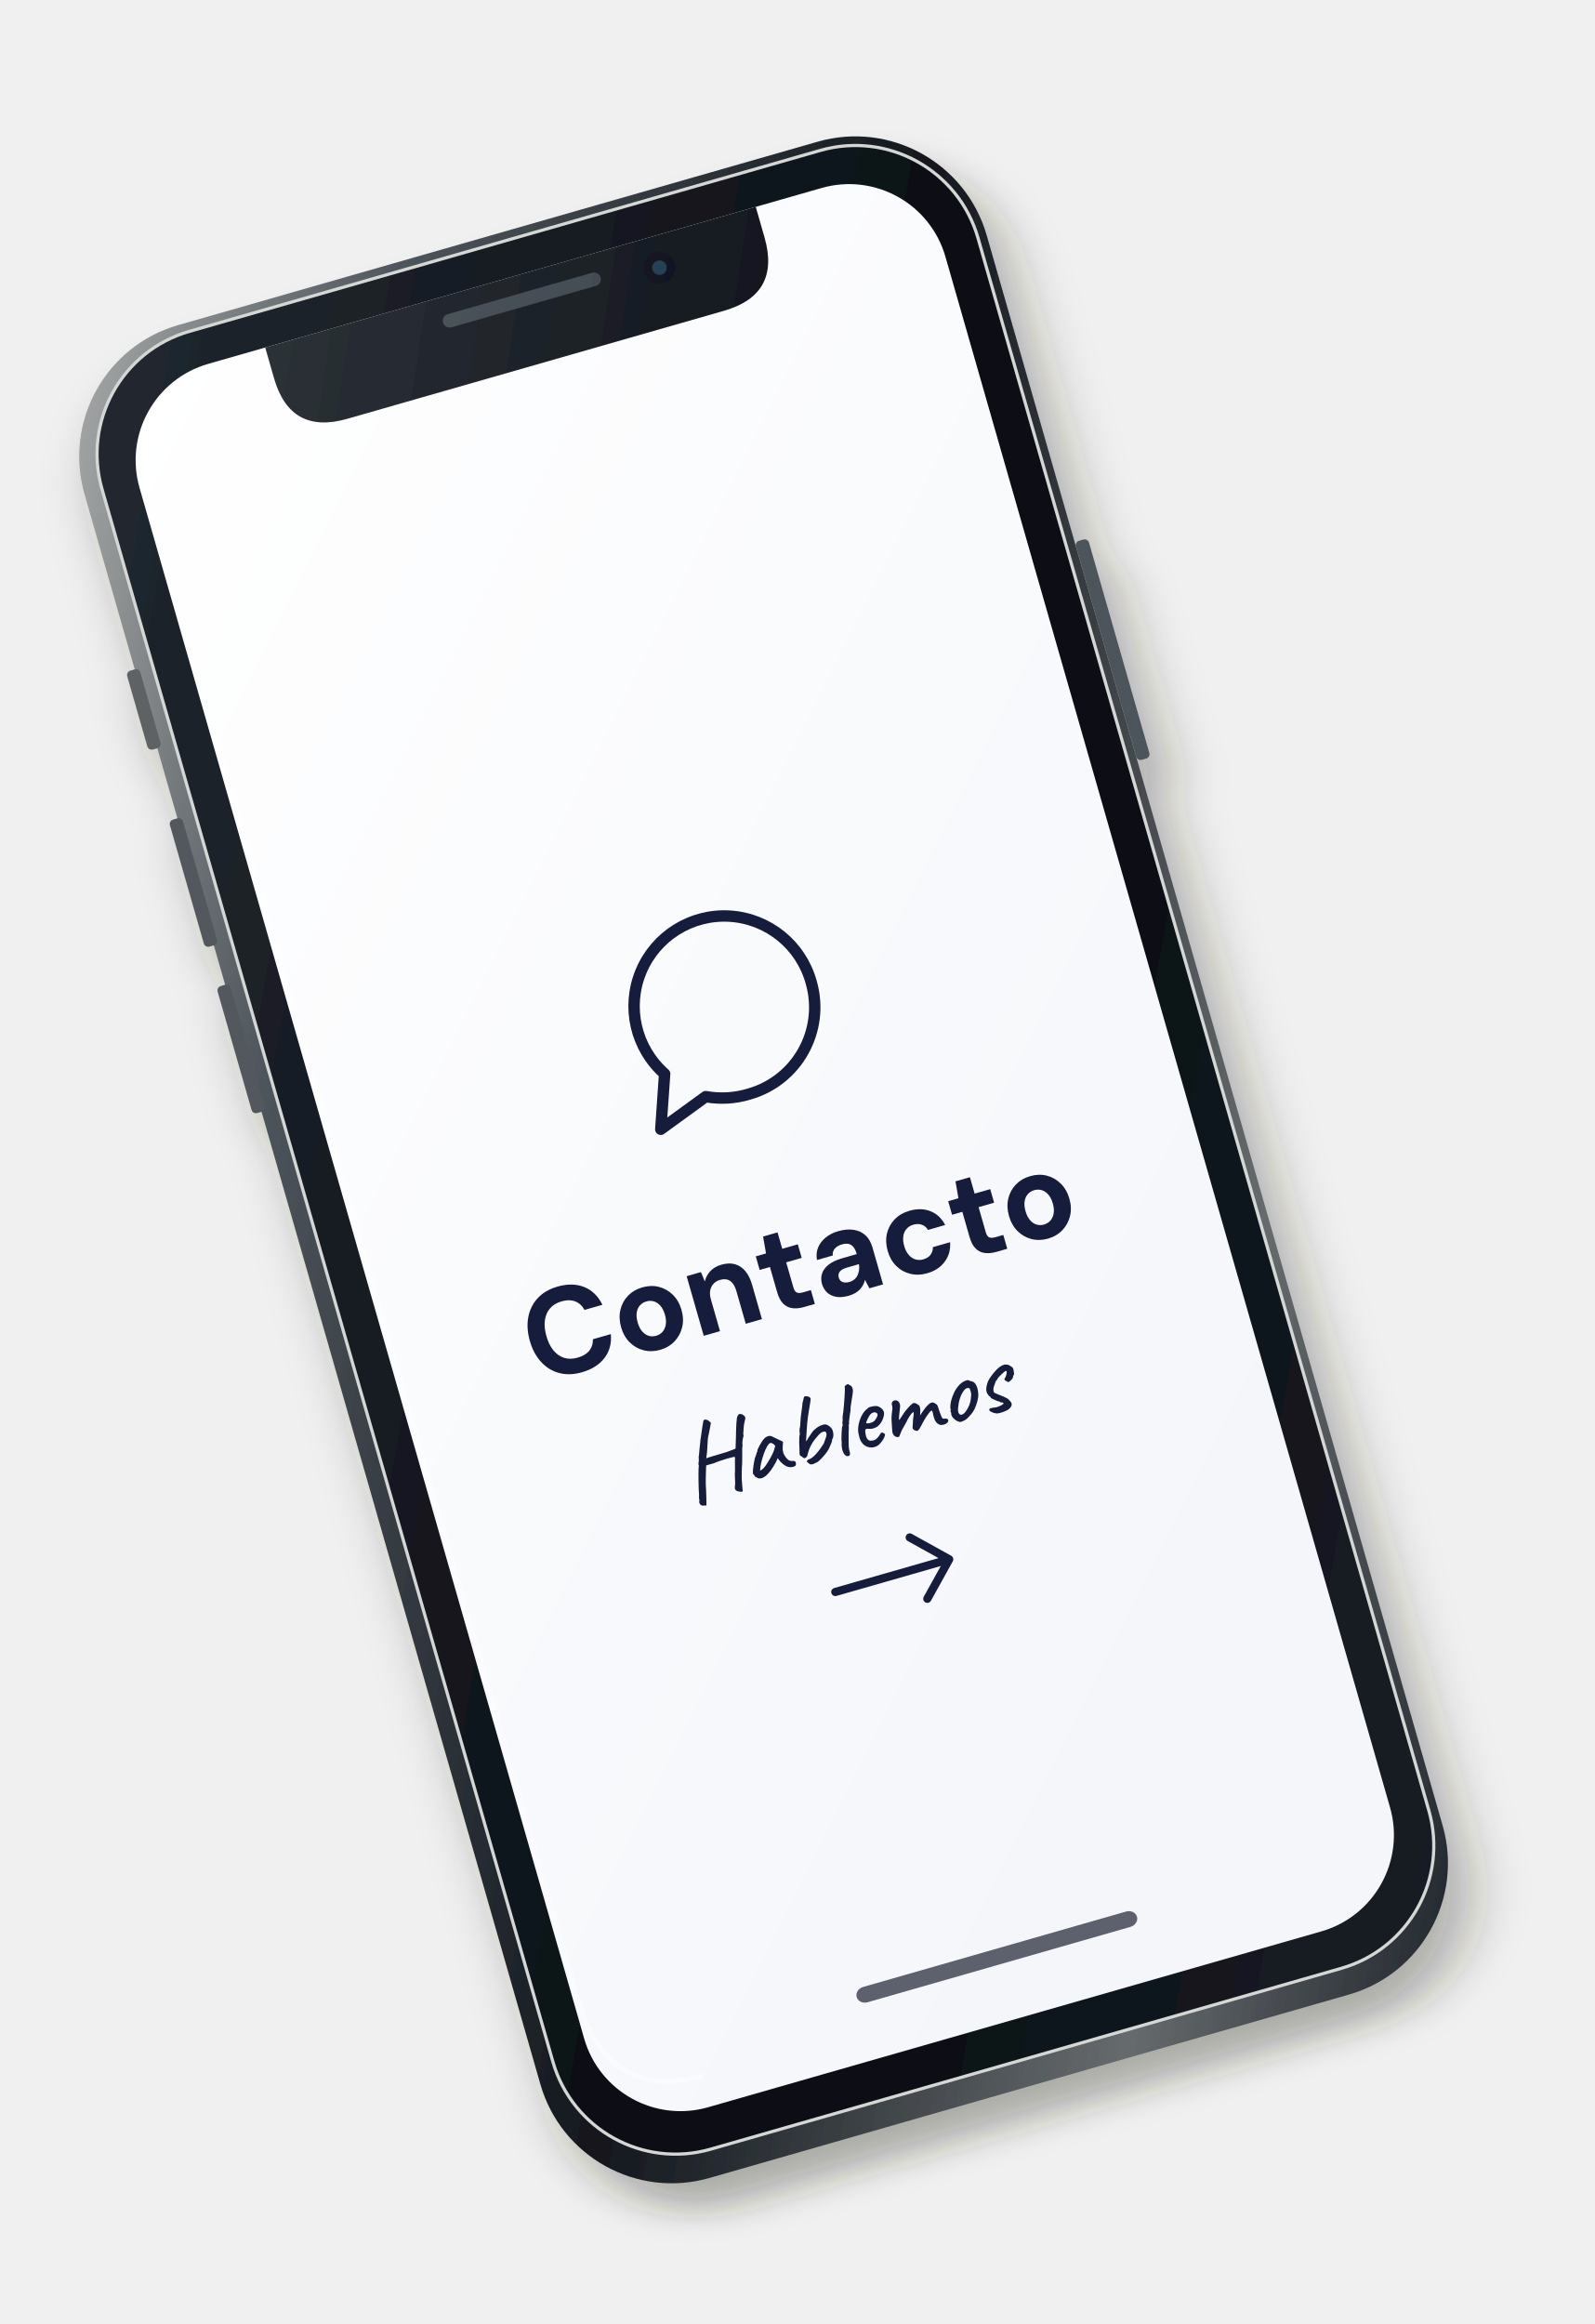
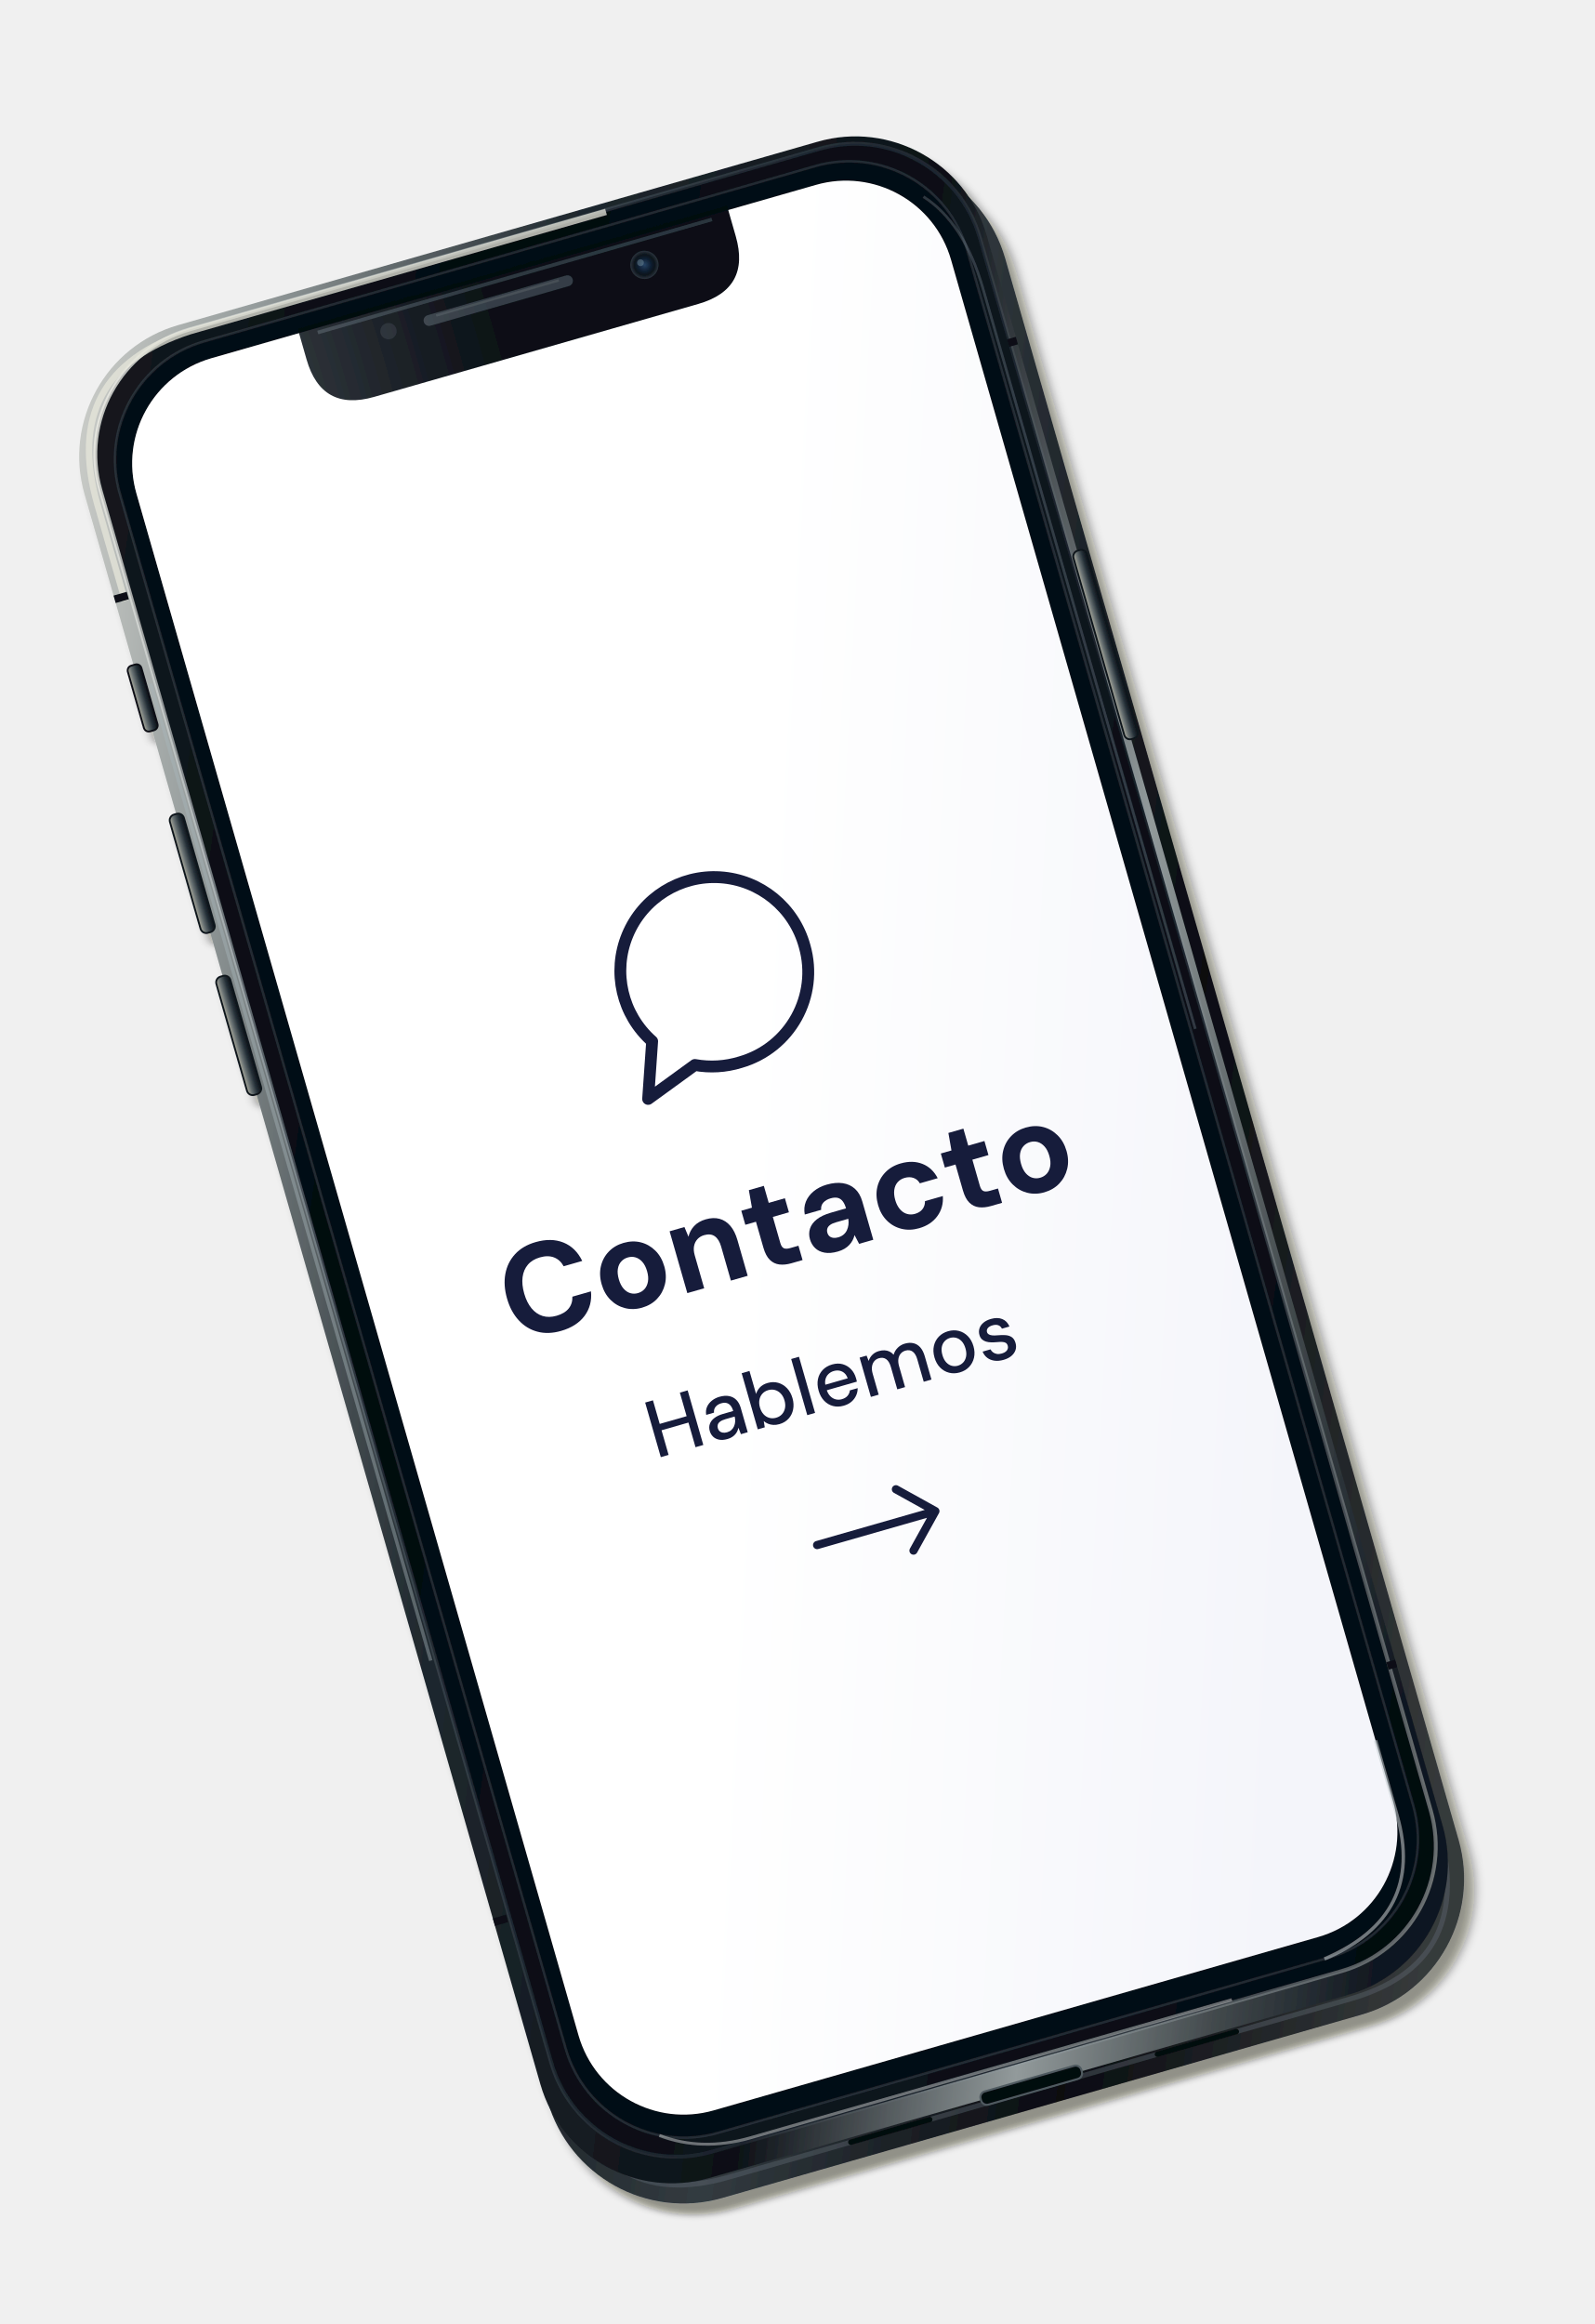
<svg xmlns="http://www.w3.org/2000/svg" width="350" height="510" viewBox="0 0 350 510" role="img" aria-labelledby="telefono-contacto-title telefono-contacto-description">
  <defs>
-     <linearGradient id="phone-metal" x2="1" y2="1">
-       <stop stop-color="#aeb0ae" />
-       <stop offset="0.2" stop-color="#4e555c" />
-       <stop offset="0.5" stop-color="#12171d" />
-       <stop offset="0.8" stop-color="#666b6d" />
-       <stop offset="1" stop-color="#1b2028" />
+     <linearGradient id="phone-side" x1="0" y1="0" x2="1" y2="0.9">
+       <stop stop-color="#222a2d" />
+       <stop offset="0.27" stop-color="#070b10" />
+       <stop offset="0.56" stop-color="#333b40" />
+       <stop offset="0.78" stop-color="#090c11" />
+       <stop offset="1" stop-color="#363a3b" />
    </linearGradient>
-     <linearGradient id="phone-frame" x2="1" y2="1">
-       <stop stop-color="#222830" />
-       <stop offset="0.6" stop-color="#080c12" />
-       <stop offset="1" stop-color="#181f26" />
+     <linearGradient id="phone-metal" x1="0" y1="0" x2="1" y2="0.85">
+       <stop stop-color="#d7d8d3" />
+       <stop offset="0.14" stop-color="#949b9b" />
+       <stop offset="0.34" stop-color="#20292f" />
+       <stop offset="0.59" stop-color="#0b1016" />
+       <stop offset="0.77" stop-color="#929a9b" />
+       <stop offset="0.9" stop-color="#41484b" />
+       <stop offset="1" stop-color="#111820" />
    </linearGradient>
-     <linearGradient id="phone-screen" x2="0.5" y2="1">
+     <linearGradient id="phone-frame" x1="0" y1="0" x2="1" y2="0.9">
+       <stop stop-color="#151b21" />
+       <stop offset="0.27" stop-color="#03080f" />
+       <stop offset="0.63" stop-color="#0d141c" />
+       <stop offset="1" stop-color="#030911" />
+     </linearGradient>
+     <linearGradient id="phone-rim" x1="0" y1="0" x2="1" y2="1">
+       <stop stop-color="#f4f2e9" stop-opacity="0.85" />
+       <stop offset="0.31" stop-color="#879aab" stop-opacity="0.22" />
+       <stop offset="0.68" stop-color="#8395a5" stop-opacity="0.11" />
+       <stop offset="1" stop-color="#e0e3dc" stop-opacity="0.48" />
+     </linearGradient>
+     <linearGradient id="phone-screen" x1="0" y1="0" x2="1" y2="0.75">
      <stop stop-color="#fff" />
-       <stop offset="1" stop-color="#f4f6fa" />
+       <stop offset="0.54" stop-color="#fff" />
+       <stop offset="1" stop-color="#f4f5fa" />
    </linearGradient>
-     <linearGradient id="phone-reflection" x2="1" y2="1">
-       <stop stop-color="#fff" stop-opacity="0.15" />
-       <stop offset="0.45" stop-color="#fff" stop-opacity="0" />
+     <radialGradient id="phone-glass" cx="0.02" cy="0.03" r="0.9">
+       <stop stop-color="#fff" stop-opacity="0.3" />
+       <stop offset="0.48" stop-color="#fff" stop-opacity="0.03" />
+       <stop offset="1" stop-color="#fff" stop-opacity="0" />
+     </radialGradient>
+     <linearGradient id="phone-button" x2="1">
+       <stop stop-color="#adad9f" />
+       <stop offset="0.3" stop-color="#666f71" />
+       <stop offset="0.65" stop-color="#263139" />
+       <stop offset="1" stop-color="#090e14" />
    </linearGradient>
-     <filter id="phone-shadow" x="-25%" y="-25%" width="160%" height="170%" color-interpolation-filters="sRGB">
-       <feDropShadow dx="3" dy="7" stdDeviation="5" flood-color="#30281d" flood-opacity="0.34" />
+     <radialGradient id="phone-camera">
+       <stop stop-color="#233f61" />
+       <stop offset="0.48" stop-color="#0a1a2d" />
+       <stop offset="0.72" stop-color="#071018" />
+       <stop offset="1" stop-color="#29313a" />
+     </radialGradient>
+     <filter id="phone-shadow" x="-35%" y="-20%" width="175%" height="150%" color-interpolation-filters="sRGB">
+       <feDropShadow dx="5" dy="9" stdDeviation="4.5" flood-color="#302216" flood-opacity="0.24" />
+       <feDropShadow dx="1.5" dy="3" stdDeviation="1" flood-color="#18150f" flood-opacity="0.43" />
    </filter>
+     <clipPath id="phone-glass-clip">
+       <rect x="76" y="50" width="186" height="400" rx="24" />
+     </clipPath>
  </defs>
  <g transform="rotate(-16 175 255)" filter="url(#phone-shadow)">
+     <rect x="65.5" y="46" width="208" height="423" rx="31" fill="url(#phone-side)" />
+     <path d="M70 415v19q0 31 29 31h142q28 0 29-29" fill="none" stroke="#657079" stroke-opacity="0.38" stroke-width="1.1" />
    <rect x="65" y="41" width="206" height="423" rx="30" fill="url(#phone-metal)" />
-     <rect x="69" y="43" width="200" height="415" rx="28" fill="url(#phone-frame)" stroke="#d5d7d5" stroke-width="0.7" />
-     <rect x="77" y="51" width="184" height="398" rx="22" fill="url(#phone-screen)" />
-     <path d="M112 51h112v7q0 13-13 13h-86q-13 0-13-13Z" fill="#10151c" />
-     <rect x="151" y="55" width="36" height="3" rx="1.5" fill="#3a434b" />
-     <circle cx="200" cy="58" r="3.5" fill="#090f1a" />
-     <circle cx="200" cy="58" r="1.6" fill="#1d384e" />
-     <path d="M78 78v340q0 24 22 24" fill="none" stroke="#fff" stroke-opacity="0.4" stroke-width="1.2" />
-     <rect x="63" y="111" width="3" height="18" rx="1" fill="#5e6265" />
-     <rect x="63" y="145" width="3" height="29" rx="1" fill="#53585f" />
-     <rect x="63" y="183" width="3" height="29" rx="1" fill="#53585f" />
-     <rect x="271" y="141" width="3" height="50" rx="1" fill="#4e545b" />
-     <rect x="137" y="433" width="64" height="3.5" rx="2" fill="#1c2131" opacity="0.7" />
-     <rect x="77" y="51" width="184" height="398" rx="22" fill="url(#phone-reflection)" />
+     <rect x="68.6" y="42.6" width="200.8" height="416" rx="28.5" fill="url(#phone-frame)" stroke="url(#phone-rim)" stroke-width="0.85" />
+     <rect x="72.5" y="46" width="193.5" height="409" rx="27" fill="#050b12" stroke="#7c8b95" stroke-opacity="0.24" stroke-width="0.55" />
+     <rect x="76" y="50" width="186" height="400" rx="24" fill="url(#phone-screen)" />
+     <path d="M120 49h98v7q0 12-12 12h-74q-12 0-12-12Z" fill="#040a11" />
+     <path d="M124 51h90" stroke="#3c4a54" stroke-width="0.8" stroke-opacity="0.65" />
+     <rect x="147" y="54" width="34" height="2.4" rx="1.2" fill="#303942" />
+     <path d="M150 54.6h28" stroke="#6c7377" stroke-opacity="0.33" stroke-width="0.5" />
+     <circle cx="197" cy="56.5" r="3.1" fill="url(#phone-camera)" />
+     <circle cx="196.3" cy="55.8" r="0.75" fill="#8ba9b7" opacity="0.36" />
+     <circle cx="139" cy="55" r="1.8" fill="#171e26" />
+     <path d="M67.1 96V74q0-30 30-31h95" fill="none" stroke="#e7e7db" stroke-width="1.4" stroke-opacity="0.75" />
+     <path d="M67.5 115v223" fill="none" stroke="#aab7bd" stroke-width="0.75" stroke-opacity="0.42" />
+     <path d="M260 59q7 8 7 23v169" fill="none" stroke="#85959f" stroke-width="0.6" stroke-opacity="0.32" />
+     <path d="M87 452q8 6 19 6h110" fill="none" stroke="#dde1df" stroke-width="0.65" stroke-opacity="0.46" />
+     <path d="M262 412v17q0 23-24 26" fill="none" stroke="#c3cbd0" stroke-width="0.75" stroke-opacity="0.56" />
+     <g clip-path="url(#phone-glass-clip)">
+       <rect x="76" y="50" width="186" height="400" fill="url(#phone-glass)" />
+       <path d="M77 72v339q0 21 20 28" fill="none" stroke="#fff" stroke-opacity="0.8" stroke-width="0.9" />
+     </g>
+     <rect x="63.4" y="110" width="3.1" height="15" rx="1.1" fill="url(#phone-button)" stroke="#090e12" stroke-width="0.4" />
+     <rect x="63.2" y="144" width="3.2" height="27" rx="1.3" fill="url(#phone-button)" stroke="#11171c" stroke-width="0.4" />
+     <rect x="63.2" y="181" width="3.2" height="27" rx="1.3" fill="url(#phone-button)" stroke="#11171c" stroke-width="0.4" />
+     <rect x="269.8" y="143" width="3.1" height="43" rx="1.3" fill="url(#phone-button)" stroke="#10161b" stroke-width="0.4" />
+     <path d="M65 95h3M65 397h3M269 95h2M269 397h2" stroke="#080e14" stroke-width="1.7" />
+     <path d="M127 465h18m52 0h18" stroke="#05090d" stroke-width="1.2" stroke-linecap="round" />
+     <rect x="157" y="462.4" width="23" height="3" rx="1.3" fill="#05090e" stroke="#4f5a60" stroke-width="0.45" />
    <g id="phone-writing">
-       <g transform="translate(144 194) scale(1.041667)">
+       <g transform="translate(143 185) scale(1.083333)">
        <path d="M43 23a19 19 0 0 1-19 19 19.5 19.5 0 0 1-9-2L4 44l4-11A19 19 0 1 1 43 23Z" fill="none" stroke="#171a3b" stroke-width="2.4" stroke-linecap="round" stroke-linejoin="round" />
      </g>
-       <g role="img" aria-label="Contacto" transform="translate(106.495 286) scale(0.027 -0.027)" fill="#171a3b">
+       <g role="img" aria-label="Contacto" transform="translate(104.2 276) scale(0.028 -0.028)" fill="#171a3b">
        <path transform="translate(0 0)" d="M383.3 -12Q278.84 -12 203.11 33.5Q127.39 79 86.77 160.5Q46.16 242 46.16 348.77Q46.16 456.16 86.77 537.96Q127.39 619.77 203.11 665.89Q278.84 712 383.3 712Q510.68 712 592.14 648.54Q673.6 585.09 693.98 469.4H542.56Q530.25 525.18 489.56 556.38Q448.86 587.58 382.69 587.58Q319.99 587.58 276.36 558.61Q232.74 529.64 209.5 476.21Q186.27 422.78 186.27 348.77Q186.27 275.37 209.5 222.25Q232.74 169.13 276.36 140.47Q319.99 111.81 382.69 111.81Q448.86 111.81 489.25 140.47Q529.64 169.13 542.56 221.45H693.98Q674.21 112.45 592.45 50.23Q510.68 -12 383.3 -12Z" />
        <path transform="translate(739 0)" d="M304.84 -12Q232.99 -12 175.15 21.73Q117.3 55.46 84.07 114.96Q50.84 174.46 50.84 251Q50.84 329.54 84.27 389.35Q117.69 449.16 175.42 482.58Q233.15 516 304.99 516Q379.45 516 436.8 482.58Q494.14 449.16 527.87 389.35Q561.6 329.54 561.6 252Q561.6 174.46 527.68 114.96Q493.76 55.46 436.22 21.73Q378.68 -12 304.84 -12ZM305.22 106.73Q337.77 106.73 363.7 123.01Q389.63 139.28 405.56 171.83Q421.49 204.37 421.49 252Q421.49 300.01 405.75 332.37Q390.02 364.72 364.28 380.99Q338.54 397.27 305.61 397.27Q274.06 397.27 247.63 380.99Q221.2 364.72 206.08 332.37Q190.96 300.01 190.96 252Q190.96 204.37 206.39 171.83Q221.82 139.28 247.55 123.01Q273.29 106.73 305.22 106.73Z" />
        <path transform="translate(1350 0)" d="M66.31 0V504H187.2L196.73 422.15Q220.12 464.84 262.47 490.42Q304.82 516 364.27 516Q426.96 516 469.96 489.73Q512.96 463.47 535.73 413.51Q558.5 363.55 558.5 290.55V0H421.62V277.86Q421.62 336.64 396.42 368.49Q371.22 400.34 318.22 400.34Q285.44 400.34 259.51 384.76Q233.59 369.18 218.7 340.21Q203.81 311.24 203.81 269V0Z" />
        <path transform="translate(1970 0)" d="M295.06 0Q242.06 0 201.99 16.77Q161.92 33.53 139.81 72.26Q117.7 110.99 117.7 177.83V389.34H30.93V504H117.7L132.39 642.6H254.58V504H386.44V389.34H255.19V176.6Q255.19 143.13 269.89 130.01Q284.59 116.89 320.29 116.89H385.97V0Z" />
        <path transform="translate(2405 0)" d="M235.84 -12Q173.61 -12 132.31 8.58Q91 29.16 71.31 63.73Q51.61 98.31 51.61 140.31Q51.61 185.78 75.04 220.97Q98.47 256.16 146.35 275.89Q194.24 295.62 267 295.62H390.16Q390.16 332.17 380.58 356.29Q371 380.41 350.57 392.41Q330.14 404.41 295.29 404.41Q257.75 404.41 231.66 388.1Q205.58 371.79 199.42 338.32H66.07Q71.46 392.93 101.65 432.2Q131.84 471.47 182.53 493.73Q233.22 516 295.91 516Q367.75 516 419.79 492.34Q471.82 468.69 499.74 423.5Q527.66 378.3 527.66 312V0H412.07L396.62 76.09Q386.01 56.93 370.81 40.89Q355.62 24.85 335.54 12.89Q315.47 0.93 290.81 -5.54Q266.16 -12 235.84 -12ZM269.14 94.05Q294.3 94.05 314.5 103.02Q334.7 111.98 349.16 128.57Q363.63 145.15 372.59 166Q381.55 186.86 384.63 211.02V212.17H282.61Q252.67 212.17 233.43 204.67Q214.19 197.17 205.5 183.43Q196.8 169.7 196.8 152.3Q196.8 133.3 205.92 120.37Q215.04 107.44 231.55 100.75Q248.05 94.05 269.14 94.05Z" />
        <path transform="translate(2993 0)" d="M310.53 -12Q234.61 -12 175.65 21.92Q116.69 55.84 83.77 115.04Q50.84 174.23 50.84 249.77Q50.84 328.54 83.77 387.85Q116.69 447.16 175.65 481.58Q234.61 516 310.53 516Q408.52 516 474.36 465.2Q540.21 414.39 558.05 324.71H412.4Q404.25 359.41 376.62 378.95Q349 398.5 309.53 398.5Q274.52 398.5 247.36 380.99Q220.2 363.49 205.58 330.33Q190.96 297.17 190.96 252Q190.96 217.91 199.65 190.64Q208.35 163.36 223.89 144.59Q239.44 125.82 261.56 115.47Q283.68 105.12 309.53 105.12Q336.3 105.12 357 113.55Q377.7 121.97 392.17 139.13Q406.63 156.29 412.4 179.29H558.05Q540.21 92.22 473.86 40.11Q407.52 -12 310.53 -12Z" />
        <path transform="translate(3597 0)" d="M295.06 0Q242.06 0 201.99 16.77Q161.92 33.53 139.81 72.26Q117.7 110.99 117.7 177.83V389.34H30.93V504H117.7L132.39 642.6H254.58V504H386.44V389.34H255.19V176.6Q255.19 143.13 269.89 130.01Q284.59 116.89 320.29 116.89H385.97V0Z" />
        <path transform="translate(4019 0)" d="M304.84 -12Q232.99 -12 175.15 21.73Q117.3 55.46 84.07 114.96Q50.84 174.46 50.84 251Q50.84 329.54 84.27 389.35Q117.69 449.16 175.42 482.58Q233.15 516 304.99 516Q379.45 516 436.8 482.58Q494.14 449.16 527.87 389.35Q561.6 329.54 561.6 252Q561.6 174.46 527.68 114.96Q493.76 55.46 436.22 21.73Q378.68 -12 304.84 -12ZM305.22 106.73Q337.77 106.73 363.7 123.01Q389.63 139.28 405.56 171.83Q421.49 204.37 421.49 252Q421.49 300.01 405.75 332.37Q390.02 364.72 364.28 380.99Q338.54 397.27 305.61 397.27Q274.06 397.27 247.63 380.99Q221.2 364.72 206.08 332.37Q190.96 300.01 190.96 252Q190.96 204.37 206.39 171.83Q221.82 139.28 247.55 123.01Q273.29 106.73 305.22 106.73Z" />
      </g>
-       <g role="img" aria-label="Hablemos" transform="translate(131.878 320) scale(0.023 -0.023)" fill="#171a3b">
-         <path transform="translate(0 0)" d="M137.67 -85.67Q137.67 -85.67 132.33 -83.5Q127 -81.33 120.17 -79.67Q113.33 -78 107.33 -78Q91.33 -74 84.33 -60.5Q77.33 -47 81.33 -31Q85.33 -27 87.33 -14Q89.33 -1 89.33 7Q93.33 15 94.33 18.5Q95.33 22 99.33 38Q102.33 55 109.83 85.5Q117.33 116 126.83 151Q136.33 186 145.33 218Q154.33 250 161.83 272Q169.33 294 172.33 297Q172.33 297 172.33 300.5Q172.33 304 172.33 308Q172.33 308 173.83 317.5Q175.33 327 183.33 339Q187.33 350 190.33 363Q193.33 376 193.33 380Q197.33 385 204.83 404.5Q212.33 424 219.33 443Q225.33 459 232.83 477Q240.33 495 245.83 508Q251.33 521 251.33 521Q251.33 525 251.33 525.5Q251.33 526 251.33 526Q255.33 530 270.83 566.5Q286.33 603 313.33 661Q317.33 669 324 681.5Q330.67 694 330.67 698Q339 708.33 349.83 706.5Q360.67 704.67 370.83 696.33Q381 688 386 677L396 661L359.81 589Q343.67 561 332.83 538Q322 515 322 511Q322 511 316.5 496.33Q311 481.67 303.67 460.83Q296.33 440 290.33 422Q279.33 391 269.67 370.84Q260 350.68 260 346.67Q260 348.67 281.5 349.67Q303 350.67 336.02 350.67Q369.04 350.67 403.52 351.17Q438 351.67 465.08 352.17Q492.15 352.67 502 354.67L554 359.67L586 458Q594 486 607 526Q620 566 630 594Q646 640 658 653.5Q670 667 682 667Q685 667 691.5 664.17Q698 661.33 704.67 656.67Q711.33 652 713.33 646Q725.33 635 724.83 621Q724.33 607 708.33 584Q692.33 557 681.83 525.5Q671.33 494 663.33 474Q663.33 462 660.33 454.5Q657.33 447 653.33 443Q651.33 441 645.33 428Q639.33 415 634.33 402Q629.33 389 629.33 386Q629.33 379 626.33 369Q623.33 359 619.33 355Q617.33 349 610.33 325Q603.33 301 594.33 268.5Q585.33 236 575.33 205.5Q565.33 175 557.33 155Q557.33 148 552.33 137.5Q547.33 127 547.33 119Q543.33 107 537.33 89Q531.33 71 531.33 66Q526.33 43 520.83 17Q515.33 -9 511.83 -28.33Q508.33 -47.67 508.33 -50.52Q497 -54.33 487.33 -49Q477.67 -43.67 466.67 -39.67Q447.67 -28.67 444.17 -14.83Q440.67 -1 451.67 22Q456.67 30 464.17 61.5Q471.67 93 479.67 124Q485.67 139 492.67 163.67Q499.67 188.33 506.5 213.5Q513.33 238.67 518.33 256.38Q523.33 274.09 525.33 276Q525.33 280 525.33 283Q525.33 286 525.33 286Q523.47 288 501.99 289.5Q480.51 291 448.75 290.5Q417 290 382 288.5Q347 287 318 283Q307 283 290.83 283Q274.67 283 266.67 283Q255.67 283 248.17 283Q240.67 283 240.67 283Q239.33 280 233.51 262.34Q227.69 244.69 219.93 219.67Q212.16 194.66 203.91 168.66Q195.67 142.67 190.17 121.44Q184.67 100.22 182.67 91.33Q178.67 73.33 172.17 46.33Q165.67 19.33 158.17 -9.17Q150.67 -37.67 145.17 -58.67Q139.67 -79.67 137.67 -85.67Z" />
-         <path transform="translate(567 0)" d="M112.67 31Q108.67 39 100.17 44.67Q91.67 50.33 91.67 54.33Q91.67 58.33 89.83 64.17Q88 70 84 74Q79 80 85.67 102.17Q92.33 124.33 107 156.67Q121.67 189 140.67 224Q148.67 232 156.67 245Q164.67 258 168.67 262Q168.67 266 171.67 269.5Q174.67 273 178.67 273L181.33 282.33Q182 287 191.77 299Q201.54 311 215.94 325.5Q230.33 340 245.46 353.36Q260.58 366.73 270.67 372.67Q291.67 386.67 314.17 388.33Q336.67 390 352.67 377Q355.67 374 363.83 366.33Q372 358.67 382.83 349.33Q393.67 340 403.67 331L440.67 298L422.86 248Q410 208 416.42 178Q422.83 148 435.67 126Q440.67 115 453.83 106.33Q467 97.67 481 95.67Q489 94.67 496 89.67Q503 84.67 503 73.67Q503 59 497.5 51.5Q492 44 482 42Q449 38 420 55Q391 72 367 118Q363 124 356.5 140.5Q350 157 349 162Q345 157 335.5 145.5Q326 134 320 128Q249 56 197.75 32.5Q146.5 9 112.67 31ZM155 96Q157.33 91 176.67 98.83Q196 106.67 221 126.67Q255 155.67 285.33 185.33Q315.67 215 336.67 245L358.67 281Q348.67 304 338.33 312Q328 320 320 320Q307 320 284 298.5Q261 277 234.17 239.83Q207.33 202.67 180.67 155Q169.67 134.33 162.33 115.17Q155 96 155 96Z" />
-         <path transform="translate(1007 0)" d="M217 13.33Q197 15.33 190.17 20.17Q183.33 25 177.33 38Q169.33 47 167.83 52Q166.33 57 167.33 61Q172.33 61 176.33 61.5Q180.33 62 181.33 65Q181.33 68 184.83 69Q188.33 70 192.33 69Q211.33 68 240.17 81.67Q269 95.33 303 120.17Q337 145 370 175Q396 209 407.5 227.33Q419 245.67 420.5 256.83Q422 268 417 277Q413 285 391.33 284Q369.67 283 338.67 263Q295.67 236 269.67 213Q243.67 190 221.67 161Q213.67 151 205.47 137.88Q197.27 124.75 191.8 115.38Q186.33 106 186.33 106Q186.33 102 174.83 96Q163.33 90 155.33 90Q151.33 92 144.83 97.5Q138.33 103 136.33 112Q128.67 117.67 124.67 121.5Q120.67 125.33 120 132.33Q119.33 139 122.83 151.67Q126.33 164.33 132.67 189.33Q138.57 215.44 145.95 243.55Q153.33 271.67 160.2 291.83Q167.06 311.98 170 314Q170 314 174 323Q178 332 178 344Q180 356 184.5 365Q189 374 189 378Q193 381 201 402Q209 423 221 457Q221 460 228 476.5Q235 493 245 515.5Q255 538 265.5 562.5Q276 587 283 606Q295 623 302.17 638.5Q309.33 654 316.33 657Q321.33 658 330.5 655.33Q339.67 652.67 349 647.33Q358.33 642 363.33 634Q366.33 629 367.17 624.67Q368 620.33 363.67 609.5Q359.33 598.67 347.67 573.83Q336 549 314 503Q286 443 268.83 398.33Q251.67 353.67 240.5 320Q229.33 286.33 219.33 260.33L214.33 238.33L239.67 264Q253 274.67 268.67 288.33Q284.33 302 298 313Q306 319 319.5 325.5Q333 332 346 337Q359 342 365 343Q368 344 381.83 346.5Q395.67 349 412.67 349Q434.67 349 449.17 337.17Q463.67 325.33 476.67 303.33Q487.67 282.33 485.33 253.83Q483 225.33 469 202.33Q464 198.33 459 191.83Q454 185.33 454 181.33Q453 174.33 436 152.83Q419 131.33 402 112.33Q384 93.33 358 74.83Q332 56.33 306.5 41.83Q281 27.33 263 21.33Q255 20.33 240 17.83Q225 15.33 217 13.33Z" />
-         <path transform="translate(1445 0)" d="M134 -3.67Q115 -8.67 102.33 5.17Q89.67 19 86.33 47Q83 75 91 112Q96 124 99 135.5Q102 147 102 154Q104 164 110 183.5Q116 203 123 224Q130 245 136.5 261.5Q143 278 145 282Q149 282 152 289Q155 296 155 303Q155 311 158.5 321Q162 331 166 335Q166 340 168.5 346.5Q171 353 171 357Q171 361 173.5 365Q176 369 176 373Q183 386 194.5 414.5Q206 443 219.5 478Q233 513 245 547Q257 581 264.5 604.5Q272 628 272 633Q272 641 276.67 646Q281.33 651 289.33 651Q292.33 654 299 655.17Q305.67 656.33 309.67 656.33Q309.67 656.33 313.67 652.33Q317.67 648.33 325.67 640.33Q333.67 633.33 337.17 624.33Q340.67 615.33 340.67 603.33Q340.67 590.33 337.5 579.67Q334.33 569 325.33 549.5Q316.33 530 297.33 490Q289.33 470 280.33 452.5Q271.33 435 271.33 431Q271.33 427 267.83 419Q264.33 411 260.33 399Q256.33 391 249.33 375.5Q242.33 360 234.83 342.5Q227.33 325 222.33 312.5Q217.33 300 217.33 298Q217.33 294 216.83 290Q216.33 286 212.33 282Q208.33 282 207.83 276.5Q207.33 271 207.33 271Q207.33 261 191.33 218Q175.33 163 161.83 117Q148.33 71 148.33 43Q148.33 19 145.17 9.67Q142 0.33 134 -3.67Z" />
-         <path transform="translate(1617 0)" d="M281.67 30Q257.67 12.33 228.17 9.5Q198.67 6.67 171.67 18.17Q144.67 29.67 127.33 53.33Q112.67 72.33 106.33 100.83Q100 129.33 104.67 176.33Q108.67 217.67 130.83 259.67Q153 301.67 185 334.33Q217 367 250.67 379.33Q265.33 387.67 277.17 388.17Q289 388.67 311.67 386.67Q334.67 383.67 348.33 376.83Q362 370 369.33 360Q384.67 344.67 389.67 330Q394.67 315.33 394.33 301.33Q390 276 365.17 242.67Q340.33 209.33 299 190Q278.67 183 253.67 183Q228.67 183 204 193.67Q183.33 200.67 176.83 190.33Q170.33 180 167.33 143.67Q165.33 112.33 174.17 96.17Q183 80 200.33 76.33Q221.33 72.33 232.33 72.5Q243.33 72.67 259.67 81.67Q273 90 278.17 93Q283.33 96 287.5 99.67Q291.67 103.33 300 111Q306.33 117 310.67 119.67Q315 122.33 320 122.33Q327 122 333 115.33Q339 108.67 342.67 104Q349.33 101.33 342.33 88.5Q335.33 75.67 319.17 59.5Q303 43.33 281.67 30ZM276.67 245.67Q286.33 250 298.83 260Q311.33 270 320.67 281.83Q330 293.67 330 301.33Q330 314.33 316.5 323.33Q303 332.33 278 326Q268 323.33 255 312.67Q242 302 230 288.83Q218 275.67 210.33 264.83Q202.67 254 203 250.67Q206.33 245.67 219.67 243Q233 240.33 249.5 241Q266 241.67 276.67 245.67Z" />
-         <path transform="translate(1945 0)" d="M556 36Q550.33 38 538.67 47Q527 56 518.5 76.33Q510 96.67 510.33 131.67Q511.33 161.67 512.83 177.17Q514.33 192.67 506.67 193Q499.67 193.33 479.67 179.67Q459.67 166 432.33 141.33Q405 116.67 373.67 83.33Q363 72.67 351.83 61.5Q340.67 50.33 329.83 46.33Q319 42.33 307.33 51.67L296.67 60.67Q291 66 288.67 73Q286.33 80 288.33 87L313 157Q327.67 189.67 333.17 204.67Q338.67 219.67 338.5 223.67Q338.33 227.67 334.67 226.67Q327.33 225.67 313 216.83Q298.67 208 294 200.67Q290 200.67 282.5 192Q275 183.33 265 176Q258.33 166 239.67 147.83Q221 129.67 202 110.33Q189 99 175 81.67Q161 64.33 151 51Q141 37.67 138 37.67Q123.33 38 111.5 46.33Q99.67 54.67 94.67 70.67Q87.33 85.67 94.33 115.83Q101.33 146 112.67 200.33Q116.67 215.33 118.5 223.67Q120.33 232 123.33 240.67Q126.33 249.33 132.5 264.67Q138.67 280 151 308Q157.33 325.33 158 335.83Q158.67 346.33 158.33 351.67Q158.33 363.33 165.17 371Q172 378.67 181.33 381.83Q190.67 385 197.67 383Q214.33 380.67 223.33 369Q232.33 357.33 233.33 341.33Q234.33 328.33 230.67 318Q227 307.67 224 299.67L213 272.67Q206.33 257.67 199.5 240.17Q192.67 222.67 188.5 209.83Q184.33 197 184.33 194Q185.33 191 192 196Q198.67 201 208.83 210.17Q219 219.33 229 227.33Q249 245.67 273.5 263.17Q298 280.67 320.67 293.33Q343.33 306 356.33 310Q373.33 309 382.5 300.33Q391.67 291.67 403.67 277.67Q410 268 409.5 256.67Q409 245.33 407 235.33Q406 231.33 401.67 217.33Q397.33 203.33 393.33 190.83Q389.33 178.33 389.33 178.33Q389.33 178.33 399 187Q408.67 195.67 421.33 206.17Q434 216.67 442 223Q484.67 255.67 513.83 264.5Q543 273.33 562 244.67Q574 233.67 575.5 218.67Q577 203.67 577 171.67Q578 158.67 579.17 141.33Q580.33 124 582.17 110.33Q584 96.67 586 93.67Q589 89.67 597.33 86.83Q605.67 84 617.33 82Q632 78.33 634.5 64.83Q637 51.33 621 41.33Q606 32.33 588.5 32.33Q571 32.33 556 36Z" />
-         <path transform="translate(2528 0)" d="M168.67 12.33Q155.67 12.33 148.17 17.33Q140.67 22.33 129.67 31.33Q110.67 51.33 101.5 71.33Q92.33 91.33 95.33 108.33Q98.33 116.33 97.83 123.83Q97.33 131.33 97.33 131.33Q92.33 136.33 94.33 137.83Q96.33 139.33 98.33 143.33Q104.33 143.33 102.33 154.33Q100.33 162.33 109.83 189.17Q119.33 216 134.33 240Q140.33 250 152.33 266.5Q164.33 283 178.83 299.5Q193.33 316 205.33 326Q230.33 347 250.17 358Q270 369 292 374Q314 379 327.5 379Q341 379 356 363Q379 353 389.17 338Q399.33 323 402.33 296Q405.33 266 397.33 225.83Q389.33 185.67 349.33 128.67Q324.33 92.67 302.33 74.33Q280.33 56 251.33 39Q230.33 25 211 19.67Q191.67 14.33 168.67 12.33ZM266.67 123.67Q290 148 302.83 171.67Q315.67 195.33 328 230.33Q332 239.67 333.17 255.33Q334.33 271 333 285.17Q331.67 299.33 325.67 301.33Q314.67 308.33 300.33 305.5Q286 302.67 268 288Q237.33 262.33 213.5 225.83Q189.67 189.33 171.67 141Q160.67 108.67 169.17 90.17Q177.67 71.67 203.17 77.83Q228.67 84 266.67 123.67Z" />
-         <path transform="translate(2884 0)" d="M158.33 -4.67Q134.33 5.33 117.83 19.5Q101.33 33.67 99 43.67Q99.67 51.67 103.33 55.67Q107 59.67 122.5 59.17Q138 58.67 172.33 53Q184 53 199.67 54.67Q215.33 56.33 228.83 59.67Q242.33 63 245.67 68Q250.67 68.67 248 72.17Q245.33 75.67 241 79.67Q237 81.33 232 84.17Q227 87 223 87Q222.33 92 213.83 98Q205.33 104 195.67 108.67Q173.67 126.67 157 141Q140.33 155.33 144.33 161Q144.33 165 144.33 165.5Q144.33 166 144.33 166Q137.33 166 129.67 185.83Q122 205.67 122 221.67Q122 236.33 129.5 255.33Q137 274.33 149.5 293.67Q162 313 175.33 326.33Q193.67 343.67 218.83 362.5Q244 381.33 270.17 396.33Q296.33 411.33 318.67 417.33Q335.33 423 351.67 423Q368 423 378.67 416.67Q388 415 397.67 406.17Q407.33 397.33 415.67 386.67Q424 376 427.33 367Q427.33 355 425.83 339.5Q424.33 324 421.33 312.33Q418.33 300.67 411.33 300.67Q411.33 300.67 408.83 300.17Q406.33 299.67 406.33 294.67Q406.33 284.67 391.33 271.67Q372.33 258.67 357.33 254.33Q342.33 250 337.33 261Q333.33 265 331 268.33Q328.67 271.67 324.67 273.67Q324.67 273.67 321.83 277.17Q319 280.67 319 286.67Q319 290.67 322 294.17Q325 297.67 325 297.67Q333 302 340.83 313.33Q348.67 324.67 354 336.5Q359.33 348.33 359.33 353.33Q359.33 359.33 357.5 360.5Q355.67 361.67 347.67 361.67Q336.67 357.67 317.83 348.33Q299 339 281.33 328.83Q263.67 318.67 255 310.33Q251 303.33 249.83 301.67Q248.67 300 244.67 300Q244.67 304 238.67 297.33Q232.67 290.67 224 279Q215.33 267.33 207.33 255.67Q199.33 244 195.33 238Q193.67 233.67 190.83 224.83Q188 216 188.33 208Q186 196.67 192.33 190.67Q198.67 184.67 215.67 170.67Q250.67 144.67 269.83 128.33Q289 112 298 101.67Q307 91.33 309 82.33Q326.67 52 317.67 33.83Q308.67 15.67 281.67 3.67Q271.67 -1.33 248 -4.83Q224.33 -8.33 199.17 -8.5Q174 -8.67 158.33 -4.67Z" />
+       <g role="img" aria-label="Hablemos" transform="translate(127.037 309) scale(0.0178 -0.0178)" fill="#171a3b">
+         <path transform="translate(0 0)" d="M518.322 0V700H618.321V0ZM73.161 0V700H173.16V0ZM156.425 315.931V397.62H539.874V315.931Z" />
+         <path transform="translate(691 0)" d="M234.552 -12Q173.184 -12 132.092 9.224Q91 30.448 71.092 65.672Q51.184 100.897 51.184 142.897Q51.184 192.242 76.764 227.65Q102.345 263.058 150.661 281.925Q198.977 300.793 267 300.793H397.058Q397.058 344.667 384.029 373.96Q371 403.253 345.615 418.058Q320.23 432.863 281.069 432.863Q236.195 432.863 203.861 411.161Q171.528 389.46 164.08 346.506H63.919Q69.736 400.69 100.144 438.017Q130.552 475.345 178.655 495.672Q226.758 516 281.253 516Q351.804 516 399.959 491.052Q448.114 466.103 472.586 420.695Q497.057 375.287 497.057 312V0H409.919L401.793 85.138Q391.609 64.69 376.201 46.925Q360.793 29.161 340.069 16.121Q319.345 3.081 293.397 -4.46Q267.448 -12 234.552 -12ZM253.62 69.482Q285.678 69.482 311.695 82.327Q337.713 95.172 356.058 118.006Q374.403 140.839 384.443 168.805Q394.483 196.77 395.403 227.828V230.276H276.575Q233.275 230.276 206.494 219.972Q179.712 209.667 167.999 191.19Q156.286 172.713 156.286 149.287Q156.286 124.678 167.775 106.793Q179.264 88.908 201.373 79.195Q223.482 69.482 253.62 69.482Z" />
+         <path transform="translate(1248 0)" d="M343.379 -12Q301.666 -12 268.361 -0.236Q235.057 11.529 209.976 31.333Q184.896 51.138 167.896 77.483L158.689 0H68.897V720H168.896V425.046Q192.896 462.942 236.149 489.471Q279.402 516 343.011 516Q414.908 516 469.816 481.5Q524.724 447 555.592 387.5Q586.459 328 586.459 252Q586.459 176.184 555.684 116.092Q524.908 56 470.092 22.0Q415.275 -12 343.379 -12ZM326.575 74.976Q372.448 74.976 408.058 97.321Q443.667 119.666 463.88 159.04Q484.092 198.414 484.092 251.816Q484.092 304.403 463.88 344.276Q443.667 384.15 408.058 406.587Q372.448 429.024 326.575 429.024Q279.701 429.024 244.092 406.587Q208.482 384.15 188.77 344.368Q169.057 304.586 169.057 252Q169.057 198.597 188.77 159.132Q208.482 119.666 244.092 97.321Q279.701 74.976 326.575 74.976Z" />
+         <path transform="translate(1883 0)" d="M68.897 0V720H168.896V0Z" />
+         <path transform="translate(2120 0)" d="M296.149 -12Q223.494 -12 167.983 20.908Q112.471 53.816 81.011 113.04Q49.552 172.264 49.552 250.529Q49.552 330.161 80.419 389.621Q111.287 449.081 167.707 482.54Q224.126 516 297.597 516Q372.149 516 424.936 483.092Q477.724 450.184 506.419 395.856Q535.114 341.529 535.114 275.138Q535.114 265.138 535.022 253.77Q534.931 242.403 533.747 228.586H123.034V299.103H436.196Q433.196 361.483 394.19 397.265Q355.184 433.047 296.333 433.047Q255.908 433.047 221.89 414.65Q187.873 396.253 167.712 360.5Q147.551 324.747 147.551 271.138V242.77Q147.551 187.391 167.752 148.977Q187.953 110.563 221.787 90.942Q255.62 71.321 295.781 71.321Q344 71.321 375.374 92.431Q406.747 113.54 420.828 148.758H520.931Q508.563 103.207 477.551 66.563Q446.54 29.919 401.028 8.96Q355.517 -12 296.149 -12Z" />
+         <path transform="translate(2699 0)" d="M68.897 0V504H158.321L164.976 433.655Q188.976 471.552 229.292 493.776Q269.609 516 318.528 516Q356.976 516 388.109 505.776Q419.241 495.552 442.965 474.787Q466.689 454.023 481.873 422.31Q508.609 466.471 553.925 491.236Q599.241 516 651.792 516Q711.815 516 755.591 491.672Q799.367 467.345 822.499 419.017Q845.631 370.69 845.631 297.69V0H746.632V287.586Q746.632 358.621 717.931 394.782Q689.23 430.943 635.62 430.943Q598.643 430.943 569.666 411.822Q540.689 392.702 523.976 356.644Q507.264 320.586 507.264 268V0H407.448V287.586Q407.448 358.621 378.655 394.782Q349.862 430.943 294.885 430.943Q259.092 430.943 230.706 411.914Q202.321 392.886 185.609 356.736Q168.896 320.586 168.896 268V0Z" />
+         <path transform="translate(3606 0)" d="M297.942 -12Q227.391 -12 170.839 20.868Q114.287 53.736 81.919 113.236Q49.552 172.736 49.552 251Q49.552 331.264 82.328 390.856Q115.103 450.448 171.971 483.224Q228.839 516 299.391 516Q372.126 516 428.178 483.224Q484.23 450.448 517.097 390.856Q549.965 331.264 549.965 252Q549.965 172.736 516.689 113.236Q483.414 53.736 426.954 20.868Q370.494 -12 297.942 -12ZM298.758 73.976Q338.632 73.976 372.322 93.913Q406.012 113.85 426.897 153.724Q447.782 193.597 447.782 252Q447.782 311.219 427.305 350.684Q406.828 390.15 373.546 410.087Q340.264 430.024 299.575 430.024Q260.701 430.024 226.511 410.087Q192.321 390.15 172.028 350.684Q151.735 311.219 151.735 252Q151.735 193.597 172.12 153.724Q192.505 113.85 225.787 93.913Q259.069 73.976 298.758 73.976Z" />
+         <path transform="translate(4204 0)" d="M263.862 -12Q198.655 -12 150.96 9.46Q103.264 30.919 75.305 68.695Q47.345 106.471 41.897 156.919H143.16Q147.792 133.31 162.505 113.425Q177.218 93.54 202.419 81.327Q227.62 69.114 263.942 69.114Q296.184 69.114 317.529 78.695Q338.874 88.275 349.454 104.62Q360.035 120.965 360.035 139.758Q360.035 167.816 346.27 182.253Q332.506 196.69 305.885 205.546Q279.264 214.403 241.471 221.219Q207.736 227.77 174.908 237.77Q142.081 247.77 116.345 264.27Q90.609 280.77 75.742 305.046Q60.874 329.322 60.874 364.874Q60.874 408.425 83.517 442.661Q106.161 476.897 149.132 496.448Q192.103 516 249.862 516Q334.172 516 385.184 476.356Q436.195 436.713 445.563 363.264H348.77Q343.403 396.851 318.109 415.776Q292.816 434.702 249.046 434.702Q205.54 434.702 182.879 417.633Q160.218 400.564 160.218 372.874Q160.218 354.713 173.258 340.592Q186.298 326.471 211.603 316.391Q236.908 306.31 274.253 299.494Q326.827 289.575 368.655 274.483Q410.482 259.391 435.982 230.075Q461.482 200.758 461.482 146.942Q461.482 99.391 437.247 63.747Q413.011 28.103 368.448 8.052Q323.885 -12 263.862 -12Z" />
      </g>
-       <path d="M157 348h26m-7-7 7 7-7 7" fill="none" stroke="#171a3b" stroke-width="1.8" stroke-linecap="round" stroke-linejoin="round" />
+       <path d="M156 337h27m-7-7 7 7-7 7" fill="none" stroke="#171a3b" stroke-width="1.8" stroke-linecap="round" stroke-linejoin="round" />
    </g>
  </g>
</svg>
